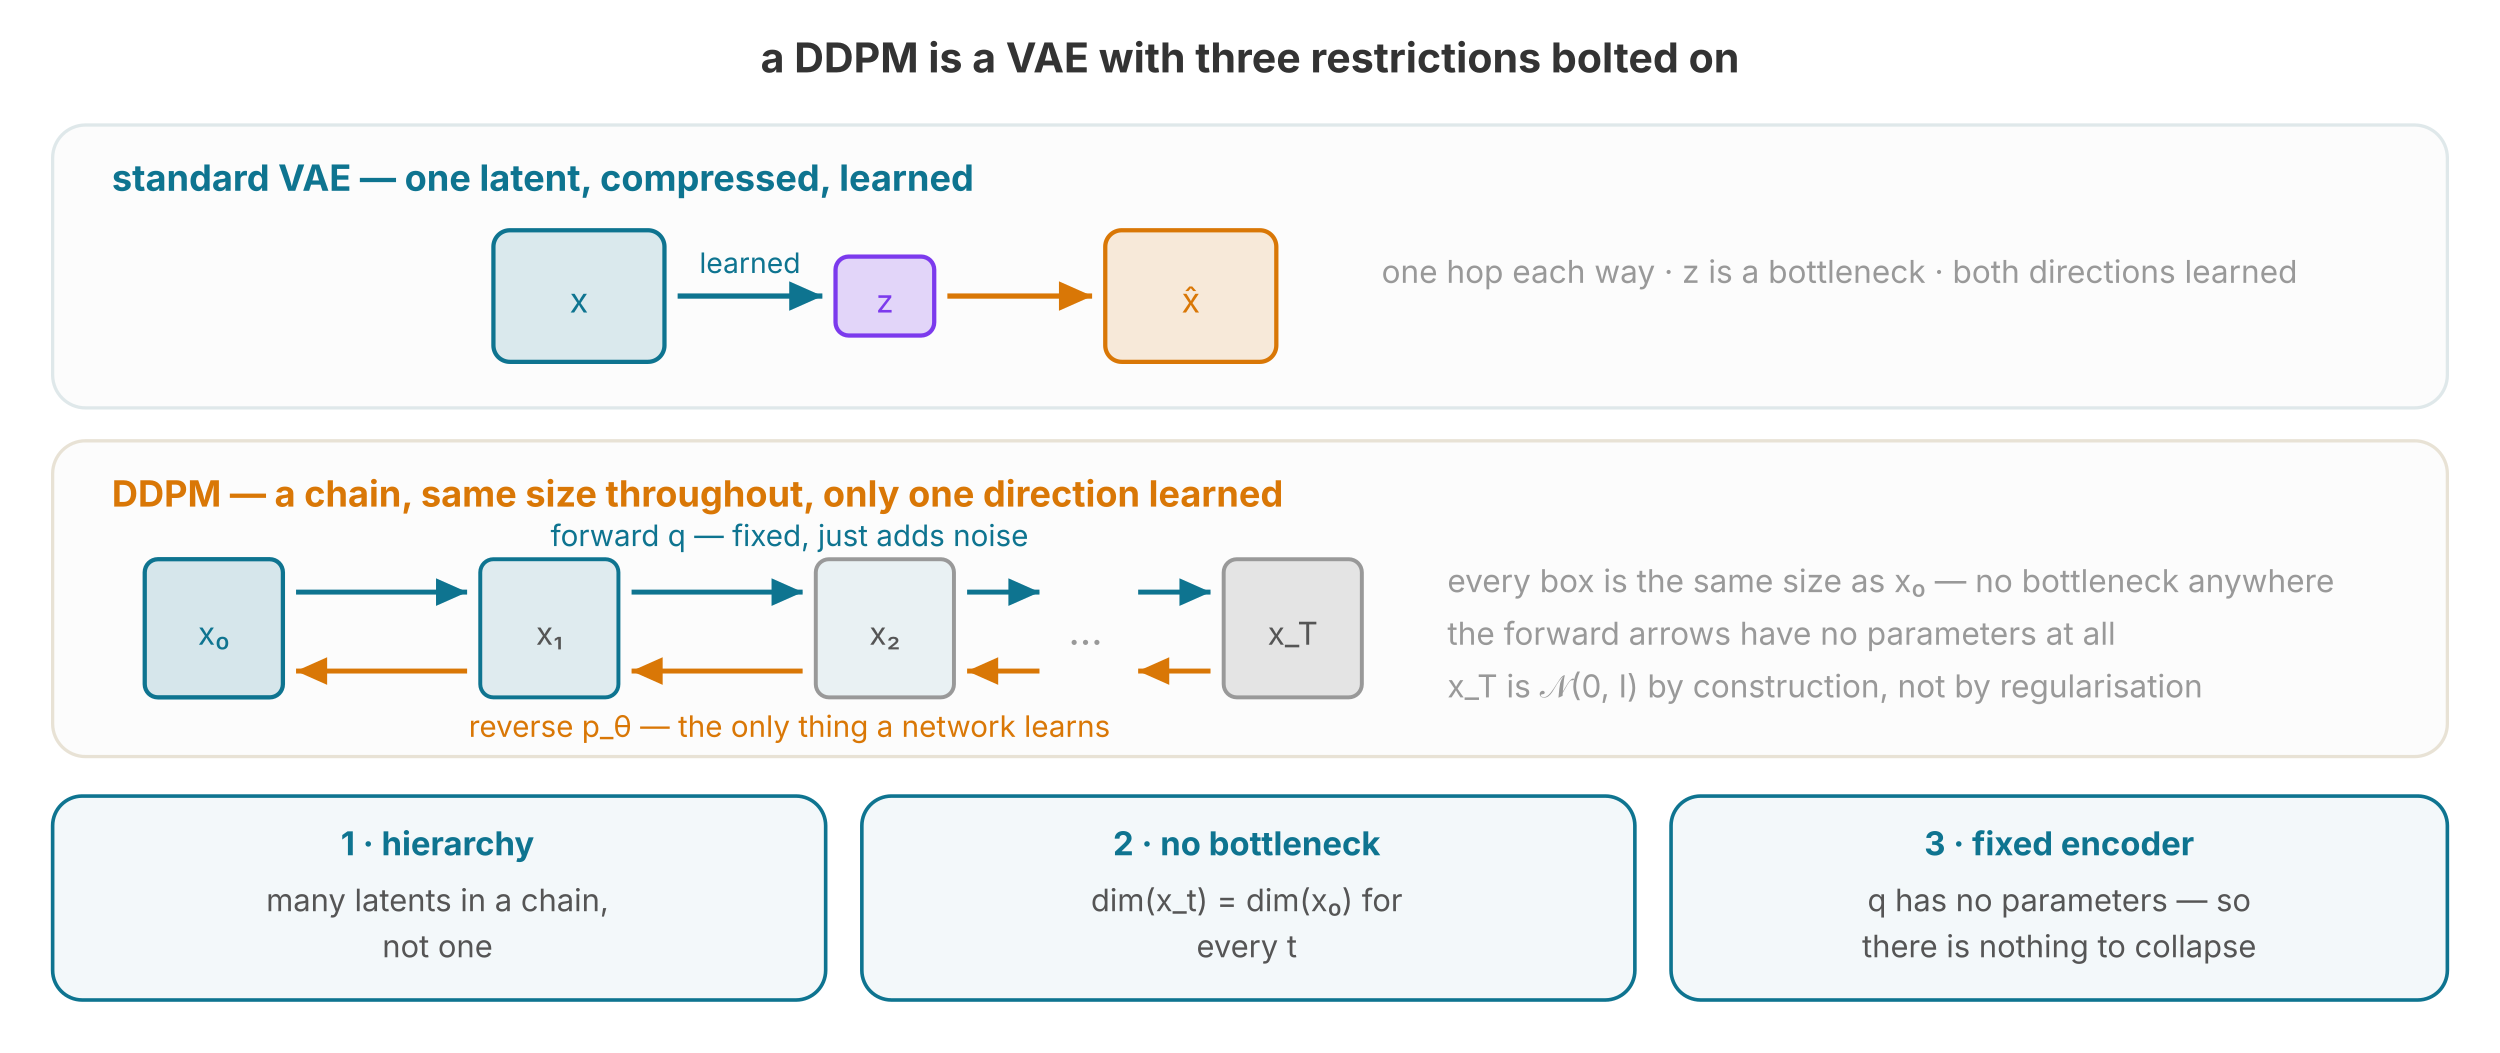
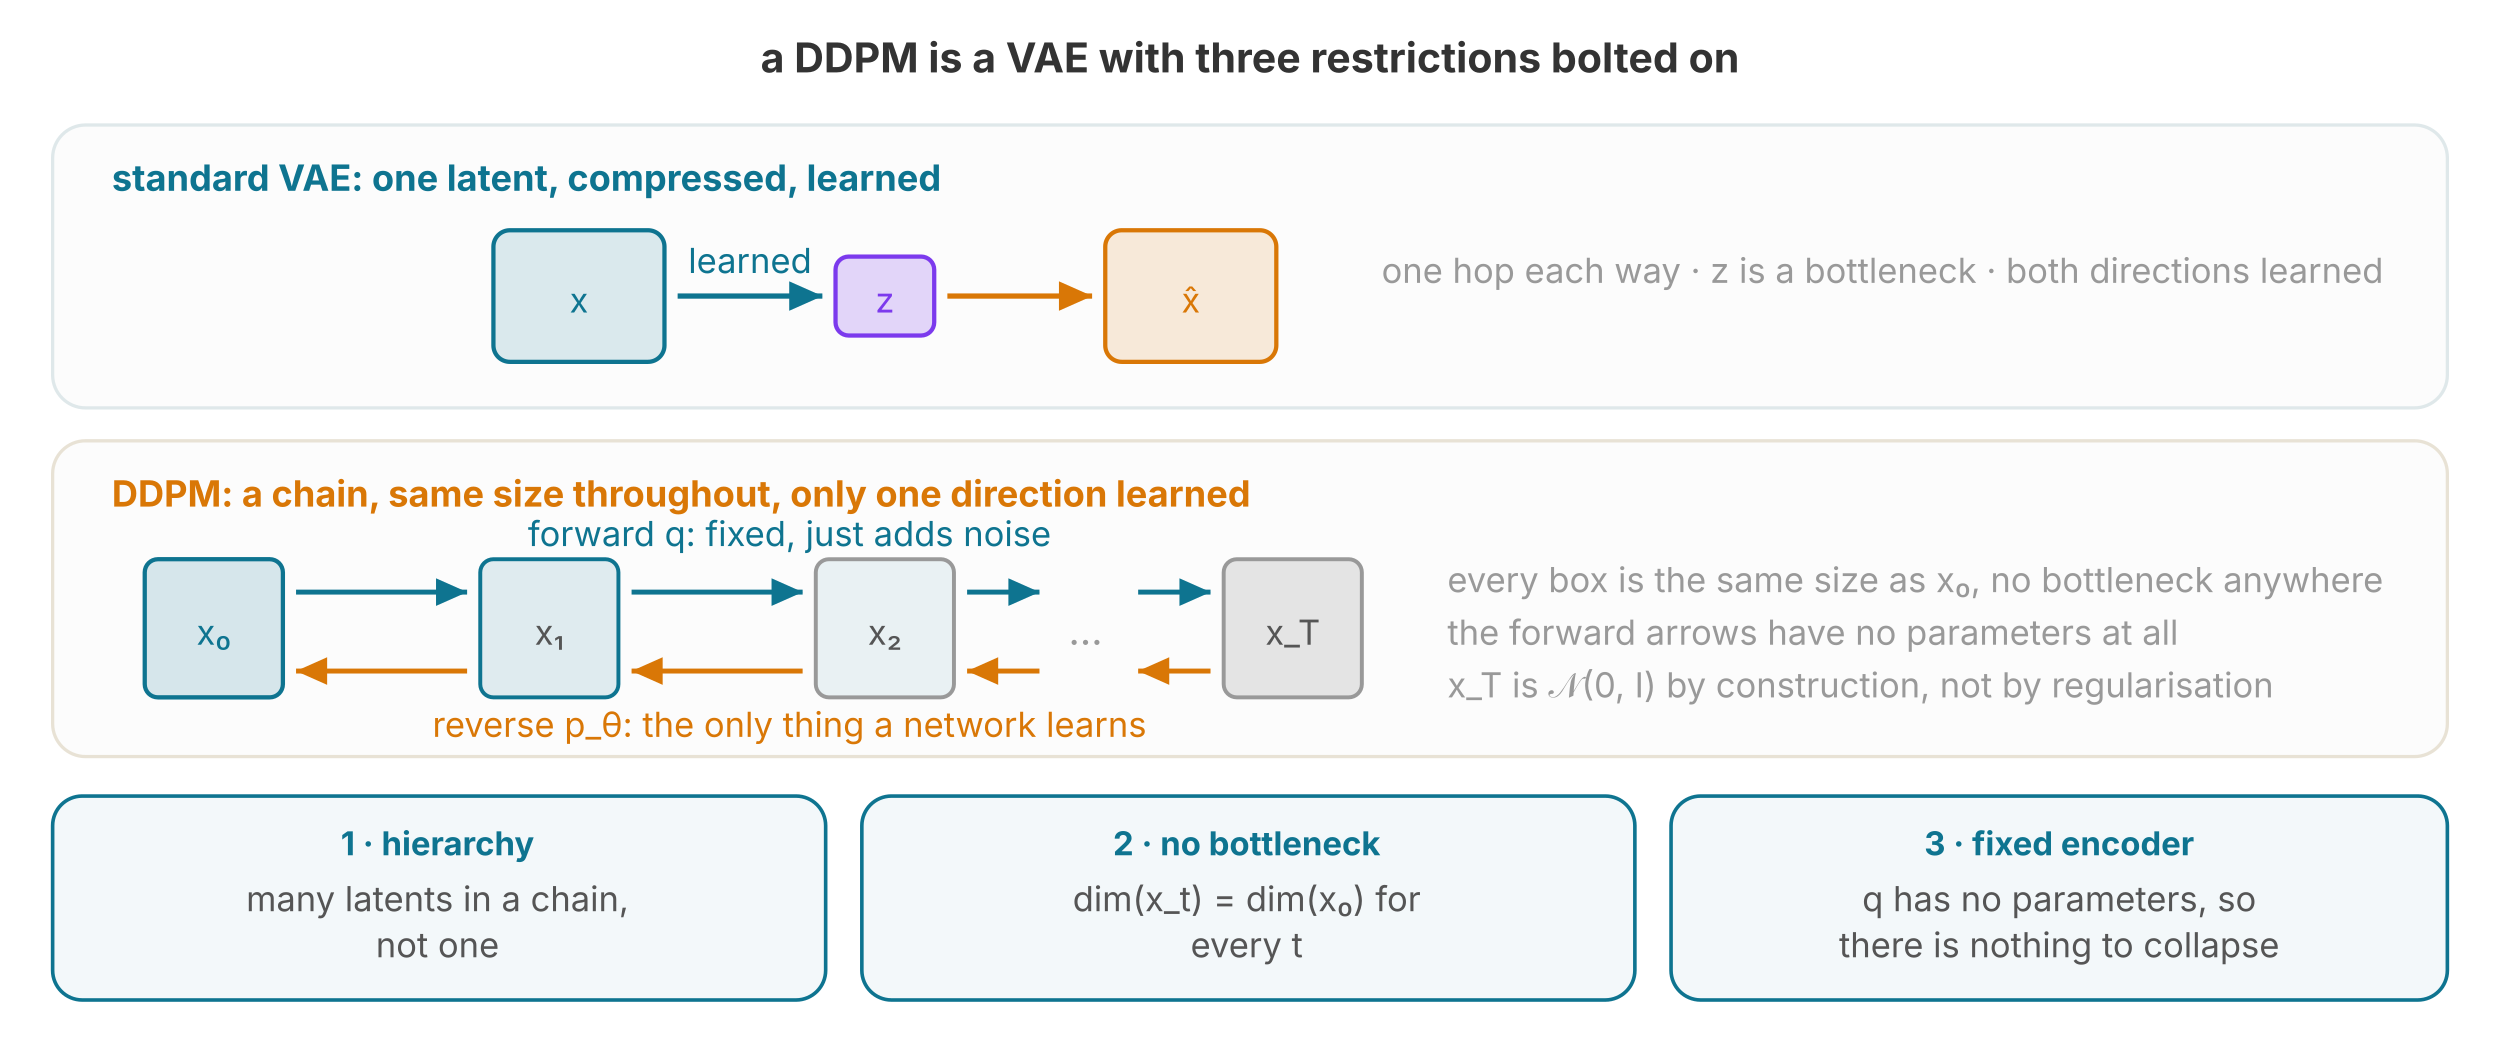
<svg xmlns="http://www.w3.org/2000/svg" viewBox="0 0 760 320" font-family="Inter, -apple-system, sans-serif">
  <defs>
    <marker id="vd-t" viewBox="0 0 10 10" refX="9" refY="5" markerWidth="7" markerHeight="7" orient="auto-start-reverse">
-       <path d="M 0 1 L 9 5 L 0 9 z" fill="#0e7490" />
+       <path d="M 0 1 L 9 5 L 0 9 z" fill="var(--fig-teal, #0e7490)" />
    </marker>
    <marker id="vd-o" viewBox="0 0 10 10" refX="9" refY="5" markerWidth="7" markerHeight="7" orient="auto-start-reverse">
-       <path d="M 0 1 L 9 5 L 0 9 z" fill="#d97706" />
+       <path d="M 0 1 L 9 5 L 0 9 z" fill="var(--fig-amber, #d97706)" />
    </marker>
  </defs>
-   <text x="380" y="22" text-anchor="middle" font-size="12.5" font-weight="700" fill="#333">a DDPM is a VAE with three restrictions bolted on</text>
-   <rect x="16" y="38" width="728" height="86" rx="10" fill="#fcfcfc" stroke="#dfe8ea" />
-   <text x="34" y="58" font-size="11" font-weight="700" fill="#0e7490">standard VAE — one latent, compressed, learned</text>
-   <rect x="150" y="70" width="52" height="40" rx="5" fill="rgba(14,116,144,0.14)" stroke="#0e7490" stroke-width="1.3" />
-   <text x="176" y="95" text-anchor="middle" font-size="10.4" fill="#0e7490">x</text>
-   <path d="M 206 90 L 250 90" stroke="#0e7490" stroke-width="1.6" fill="none" marker-end="url(#vd-t)" />
-   <text x="228" y="83" text-anchor="middle" font-size="8.6" fill="#0e7490">learned</text>
-   <rect x="254" y="78" width="30" height="24" rx="4" fill="rgba(124,58,237,0.2)" stroke="#7c3aed" stroke-width="1.3" />
-   <text x="269" y="95" text-anchor="middle" font-size="9.6" fill="#7c3aed">z</text>
-   <path d="M 288 90 L 332 90" stroke="#d97706" stroke-width="1.6" fill="none" marker-end="url(#vd-o)" />
-   <rect x="336" y="70" width="52" height="40" rx="5" fill="rgba(217,119,6,0.14)" stroke="#d97706" stroke-width="1.3" />
-   <text x="362" y="95" text-anchor="middle" font-size="10.4" fill="#d97706">x̂</text>
-   <text x="420" y="86" font-size="9.6" fill="#999">one hop each way · z is a bottleneck · both directions learned</text>
-   <rect x="16" y="134" width="728" height="96" rx="10" fill="#fcfcfc" stroke="#e8e2d5" />
-   <text x="34" y="154" font-size="11" font-weight="700" fill="#d97706">DDPM — a chain, same size throughout, only one direction learned</text>
+   <text x="380" y="22" text-anchor="middle" font-size="12.5" font-weight="700" fill="var(--fig-ink, #333)">a DDPM is a VAE with three restrictions bolted on</text>
+   <rect x="16" y="38" width="728" height="86" rx="10" fill="var(--fig-wash, #fcfcfc)" stroke="var(--fig-teal-bg, #dfe8ea)" />
+   <text x="34" y="58" font-size="11" font-weight="700" fill="var(--fig-teal, #0e7490)">standard VAE: one latent, compressed, learned</text>
+   <rect x="150" y="70" width="52" height="40" rx="5" fill="rgba(14,116,144,0.14)" stroke="var(--fig-teal, #0e7490)" stroke-width="1.3" />
+   <text x="176" y="95" text-anchor="middle" font-size="10.4" fill="var(--fig-teal, #0e7490)">x</text>
+   <path d="M 206 90 L 250 90" stroke="var(--fig-teal, #0e7490)" stroke-width="1.6" fill="none" marker-end="url(#vd-t)" />
+   <text x="228" y="83" text-anchor="middle" font-size="10.5" fill="var(--fig-teal, #0e7490)">learned</text>
+   <rect x="254" y="78" width="30" height="24" rx="4" fill="rgba(124,58,237,0.2)" stroke="var(--fig-purple, #7c3aed)" stroke-width="1.3" />
+   <text x="269" y="95" text-anchor="middle" font-size="10.5" fill="var(--fig-purple, #7c3aed)">z</text>
+   <path d="M 288 90 L 332 90" stroke="var(--fig-amber, #d97706)" stroke-width="1.6" fill="none" marker-end="url(#vd-o)" />
+   <rect x="336" y="70" width="52" height="40" rx="5" fill="rgba(217,119,6,0.14)" stroke="var(--fig-amber, #d97706)" stroke-width="1.3" />
+   <text x="362" y="95" text-anchor="middle" font-size="10.4" fill="var(--fig-amber, #d97706)">x̂</text>
+   <text x="420" y="86" font-size="10.5" fill="var(--fig-muted-2, #999)">one hop each way · z is a bottleneck · both directions learned</text>
+   <rect x="16" y="134" width="728" height="96" rx="10" fill="var(--fig-wash, #fcfcfc)" stroke="var(--fig-amber-bg, #e8e2d5)" />
+   <text x="34" y="154" font-size="11" font-weight="700" fill="var(--fig-amber, #d97706)">DDPM: a chain, same size throughout, only one direction learned</text>
  <g>
-     <rect x="44" y="170" width="42" height="42" rx="4" fill="rgba(14,116,144,0.16)" stroke="#0e7490" stroke-width="1.3" />
-     <text x="65" y="196" text-anchor="middle" font-size="9.6" fill="#0e7490">x₀</text>
-     <rect x="146" y="170" width="42" height="42" rx="4" fill="rgba(14,116,144,0.12)" stroke="#0e7490" stroke-width="1.2" />
-     <text x="167" y="196" text-anchor="middle" font-size="9.6" fill="#555">x₁</text>
-     <rect x="248" y="170" width="42" height="42" rx="4" fill="rgba(14,116,144,0.08)" stroke="#999" stroke-width="1.2" />
-     <text x="269" y="196" text-anchor="middle" font-size="9.6" fill="#555">x₂</text>
-     <text x="330" y="196" text-anchor="middle" font-size="12" fill="#999">…</text>
-     <rect x="372" y="170" width="42" height="42" rx="4" fill="rgba(120,120,120,0.18)" stroke="#999" stroke-width="1.2" />
-     <text x="393" y="196" text-anchor="middle" font-size="9.6" fill="#555">x_T</text>
+     <rect x="44" y="170" width="42" height="42" rx="4" fill="rgba(14,116,144,0.16)" stroke="var(--fig-teal, #0e7490)" stroke-width="1.3" />
+     <text x="65" y="196" text-anchor="middle" font-size="10.5" fill="var(--fig-teal, #0e7490)">x₀</text>
+     <rect x="146" y="170" width="42" height="42" rx="4" fill="rgba(14,116,144,0.12)" stroke="var(--fig-teal, #0e7490)" stroke-width="1.2" />
+     <text x="167" y="196" text-anchor="middle" font-size="10.5" fill="var(--fig-ink-2, #555)">x₁</text>
+     <rect x="248" y="170" width="42" height="42" rx="4" fill="rgba(14,116,144,0.08)" stroke="var(--fig-muted-2, #999)" stroke-width="1.2" />
+     <text x="269" y="196" text-anchor="middle" font-size="10.5" fill="var(--fig-ink-2, #555)">x₂</text>
+     <text x="330" y="196" text-anchor="middle" font-size="12" fill="var(--fig-muted-2, #999)">…</text>
+     <rect x="372" y="170" width="42" height="42" rx="4" fill="rgba(120,120,120,0.18)" stroke="var(--fig-muted-2, #999)" stroke-width="1.2" />
+     <text x="393" y="196" text-anchor="middle" font-size="10.5" fill="var(--fig-ink-2, #555)">x_T</text>
  </g>
-   <path d="M 90 180 L 142 180" stroke="#0e7490" stroke-width="1.5" fill="none" marker-end="url(#vd-t)" />
-   <path d="M 192 180 L 244 180" stroke="#0e7490" stroke-width="1.5" fill="none" marker-end="url(#vd-t)" />
-   <path d="M 294 180 L 316 180" stroke="#0e7490" stroke-width="1.5" fill="none" marker-end="url(#vd-t)" />
-   <path d="M 346 180 L 368 180" stroke="#0e7490" stroke-width="1.5" fill="none" marker-end="url(#vd-t)" />
-   <text x="240" y="166" text-anchor="middle" font-size="9" fill="#0e7490">forward q — fixed, just adds noise</text>
-   <path d="M 368 204 L 346 204" stroke="#d97706" stroke-width="1.5" fill="none" marker-end="url(#vd-o)" />
-   <path d="M 316 204 L 294 204" stroke="#d97706" stroke-width="1.5" fill="none" marker-end="url(#vd-o)" />
-   <path d="M 244 204 L 192 204" stroke="#d97706" stroke-width="1.5" fill="none" marker-end="url(#vd-o)" />
-   <path d="M 142 204 L 90 204" stroke="#d97706" stroke-width="1.5" fill="none" marker-end="url(#vd-o)" />
-   <text x="240" y="224" text-anchor="middle" font-size="9" fill="#d97706">reverse p_θ — the only thing a network learns</text>
-   <text x="440" y="180" font-size="9.6" fill="#999">every box is the same size as x₀ — no bottleneck anywhere</text>
-   <text x="440" y="196" font-size="9.6" fill="#999">the forward arrows have no parameters at all</text>
-   <text x="440" y="212" font-size="9.6" fill="#999">x_T is 𝒩(0, I) by construction, not by regularisation</text>
-   <rect x="16" y="242" width="235" height="62" rx="9" fill="rgba(14,116,144,0.05)" stroke="#0e7490" stroke-width="1.1" />
-   <text x="133" y="260" text-anchor="middle" font-size="10" font-weight="700" fill="#0e7490">1 · hierarchy</text>
-   <text x="133" y="277" text-anchor="middle" font-size="9.4" fill="#555">many latents in a chain,</text>
-   <text x="133" y="291" text-anchor="middle" font-size="9.4" fill="#555">not one</text>
-   <rect x="262" y="242" width="235" height="62" rx="9" fill="rgba(14,116,144,0.05)" stroke="#0e7490" stroke-width="1.1" />
-   <text x="379" y="260" text-anchor="middle" font-size="10" font-weight="700" fill="#0e7490">2 · no bottleneck</text>
-   <text x="379" y="277" text-anchor="middle" font-size="9.4" fill="#555">dim(x_t) = dim(x₀) for</text>
-   <text x="379" y="291" text-anchor="middle" font-size="9.4" fill="#555">every t</text>
-   <rect x="508" y="242" width="236" height="62" rx="9" fill="rgba(14,116,144,0.05)" stroke="#0e7490" stroke-width="1.1" />
-   <text x="626" y="260" text-anchor="middle" font-size="10" font-weight="700" fill="#0e7490">3 · fixed encoder</text>
-   <text x="626" y="277" text-anchor="middle" font-size="9.4" fill="#555">q has no parameters — so</text>
-   <text x="626" y="291" text-anchor="middle" font-size="9.4" fill="#555">there is nothing to collapse</text>
+   <path d="M 90 180 L 142 180" stroke="var(--fig-teal, #0e7490)" stroke-width="1.5" fill="none" marker-end="url(#vd-t)" />
+   <path d="M 192 180 L 244 180" stroke="var(--fig-teal, #0e7490)" stroke-width="1.5" fill="none" marker-end="url(#vd-t)" />
+   <path d="M 294 180 L 316 180" stroke="var(--fig-teal, #0e7490)" stroke-width="1.5" fill="none" marker-end="url(#vd-t)" />
+   <path d="M 346 180 L 368 180" stroke="var(--fig-teal, #0e7490)" stroke-width="1.5" fill="none" marker-end="url(#vd-t)" />
+   <text x="240" y="166" text-anchor="middle" font-size="10.5" fill="var(--fig-teal, #0e7490)">forward q: fixed, just adds noise</text>
+   <path d="M 368 204 L 346 204" stroke="var(--fig-amber, #d97706)" stroke-width="1.5" fill="none" marker-end="url(#vd-o)" />
+   <path d="M 316 204 L 294 204" stroke="var(--fig-amber, #d97706)" stroke-width="1.5" fill="none" marker-end="url(#vd-o)" />
+   <path d="M 244 204 L 192 204" stroke="var(--fig-amber, #d97706)" stroke-width="1.5" fill="none" marker-end="url(#vd-o)" />
+   <path d="M 142 204 L 90 204" stroke="var(--fig-amber, #d97706)" stroke-width="1.5" fill="none" marker-end="url(#vd-o)" />
+   <text x="240" y="224" text-anchor="middle" font-size="10.5" fill="var(--fig-amber, #d97706)">reverse p_θ: the only thing a network learns</text>
+   <text x="440" y="180" font-size="10.5" fill="var(--fig-muted-2, #999)">every box is the same size as x₀, no bottleneck anywhere</text>
+   <text x="440" y="196" font-size="10.5" fill="var(--fig-muted-2, #999)">the forward arrows have no parameters at all</text>
+   <text x="440" y="212" font-size="10.5" fill="var(--fig-muted-2, #999)">x_T is 𝒩(0, I) by construction, not by regularisation</text>
+   <rect x="16" y="242" width="235" height="62" rx="9" fill="rgba(14,116,144,0.05)" stroke="var(--fig-teal, #0e7490)" stroke-width="1.1" />
+   <text x="133" y="260" text-anchor="middle" font-size="10" font-weight="700" fill="var(--fig-teal, #0e7490)">1 · hierarchy</text>
+   <text x="133" y="277" text-anchor="middle" font-size="10.5" fill="var(--fig-ink-2, #555)">many latents in a chain,</text>
+   <text x="133" y="291" text-anchor="middle" font-size="10.5" fill="var(--fig-ink-2, #555)">not one</text>
+   <rect x="262" y="242" width="235" height="62" rx="9" fill="rgba(14,116,144,0.05)" stroke="var(--fig-teal, #0e7490)" stroke-width="1.1" />
+   <text x="379" y="260" text-anchor="middle" font-size="10" font-weight="700" fill="var(--fig-teal, #0e7490)">2 · no bottleneck</text>
+   <text x="379" y="277" text-anchor="middle" font-size="10.5" fill="var(--fig-ink-2, #555)">dim(x_t) = dim(x₀) for</text>
+   <text x="379" y="291" text-anchor="middle" font-size="10.5" fill="var(--fig-ink-2, #555)">every t</text>
+   <rect x="508" y="242" width="236" height="62" rx="9" fill="rgba(14,116,144,0.05)" stroke="var(--fig-teal, #0e7490)" stroke-width="1.1" />
+   <text x="626" y="260" text-anchor="middle" font-size="10" font-weight="700" fill="var(--fig-teal, #0e7490)">3 · fixed encoder</text>
+   <text x="626" y="277" text-anchor="middle" font-size="10.5" fill="var(--fig-ink-2, #555)">q has no parameters, so</text>
+   <text x="626" y="291" text-anchor="middle" font-size="10.5" fill="var(--fig-ink-2, #555)">there is nothing to collapse</text>
</svg>
